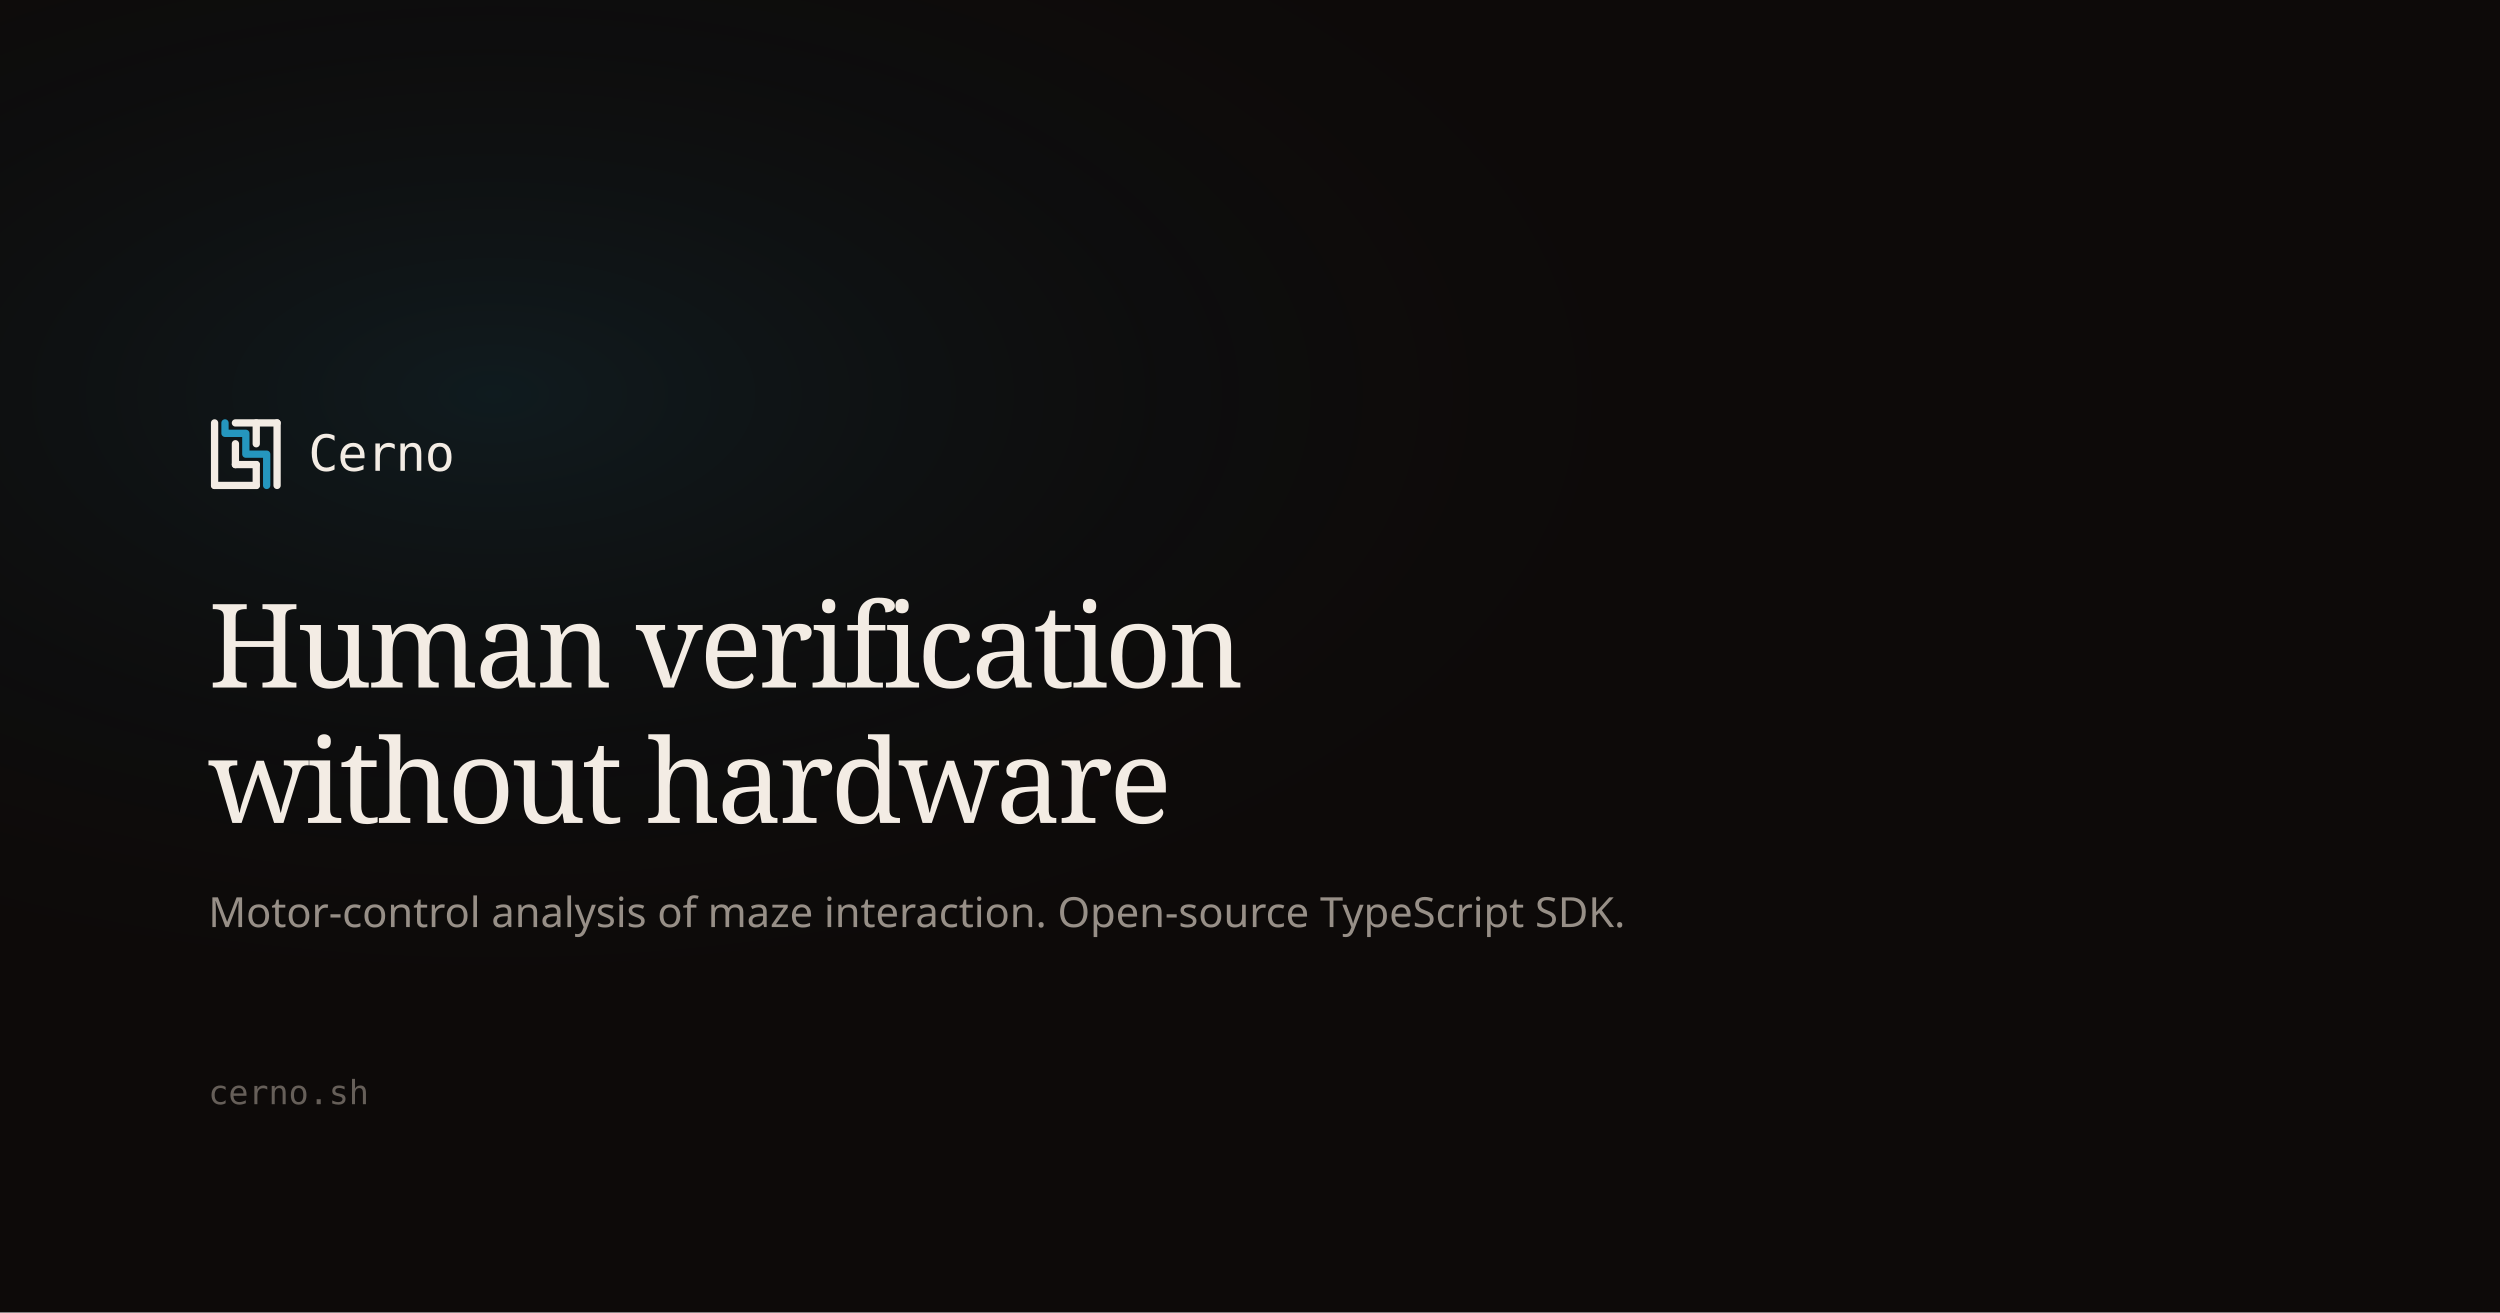
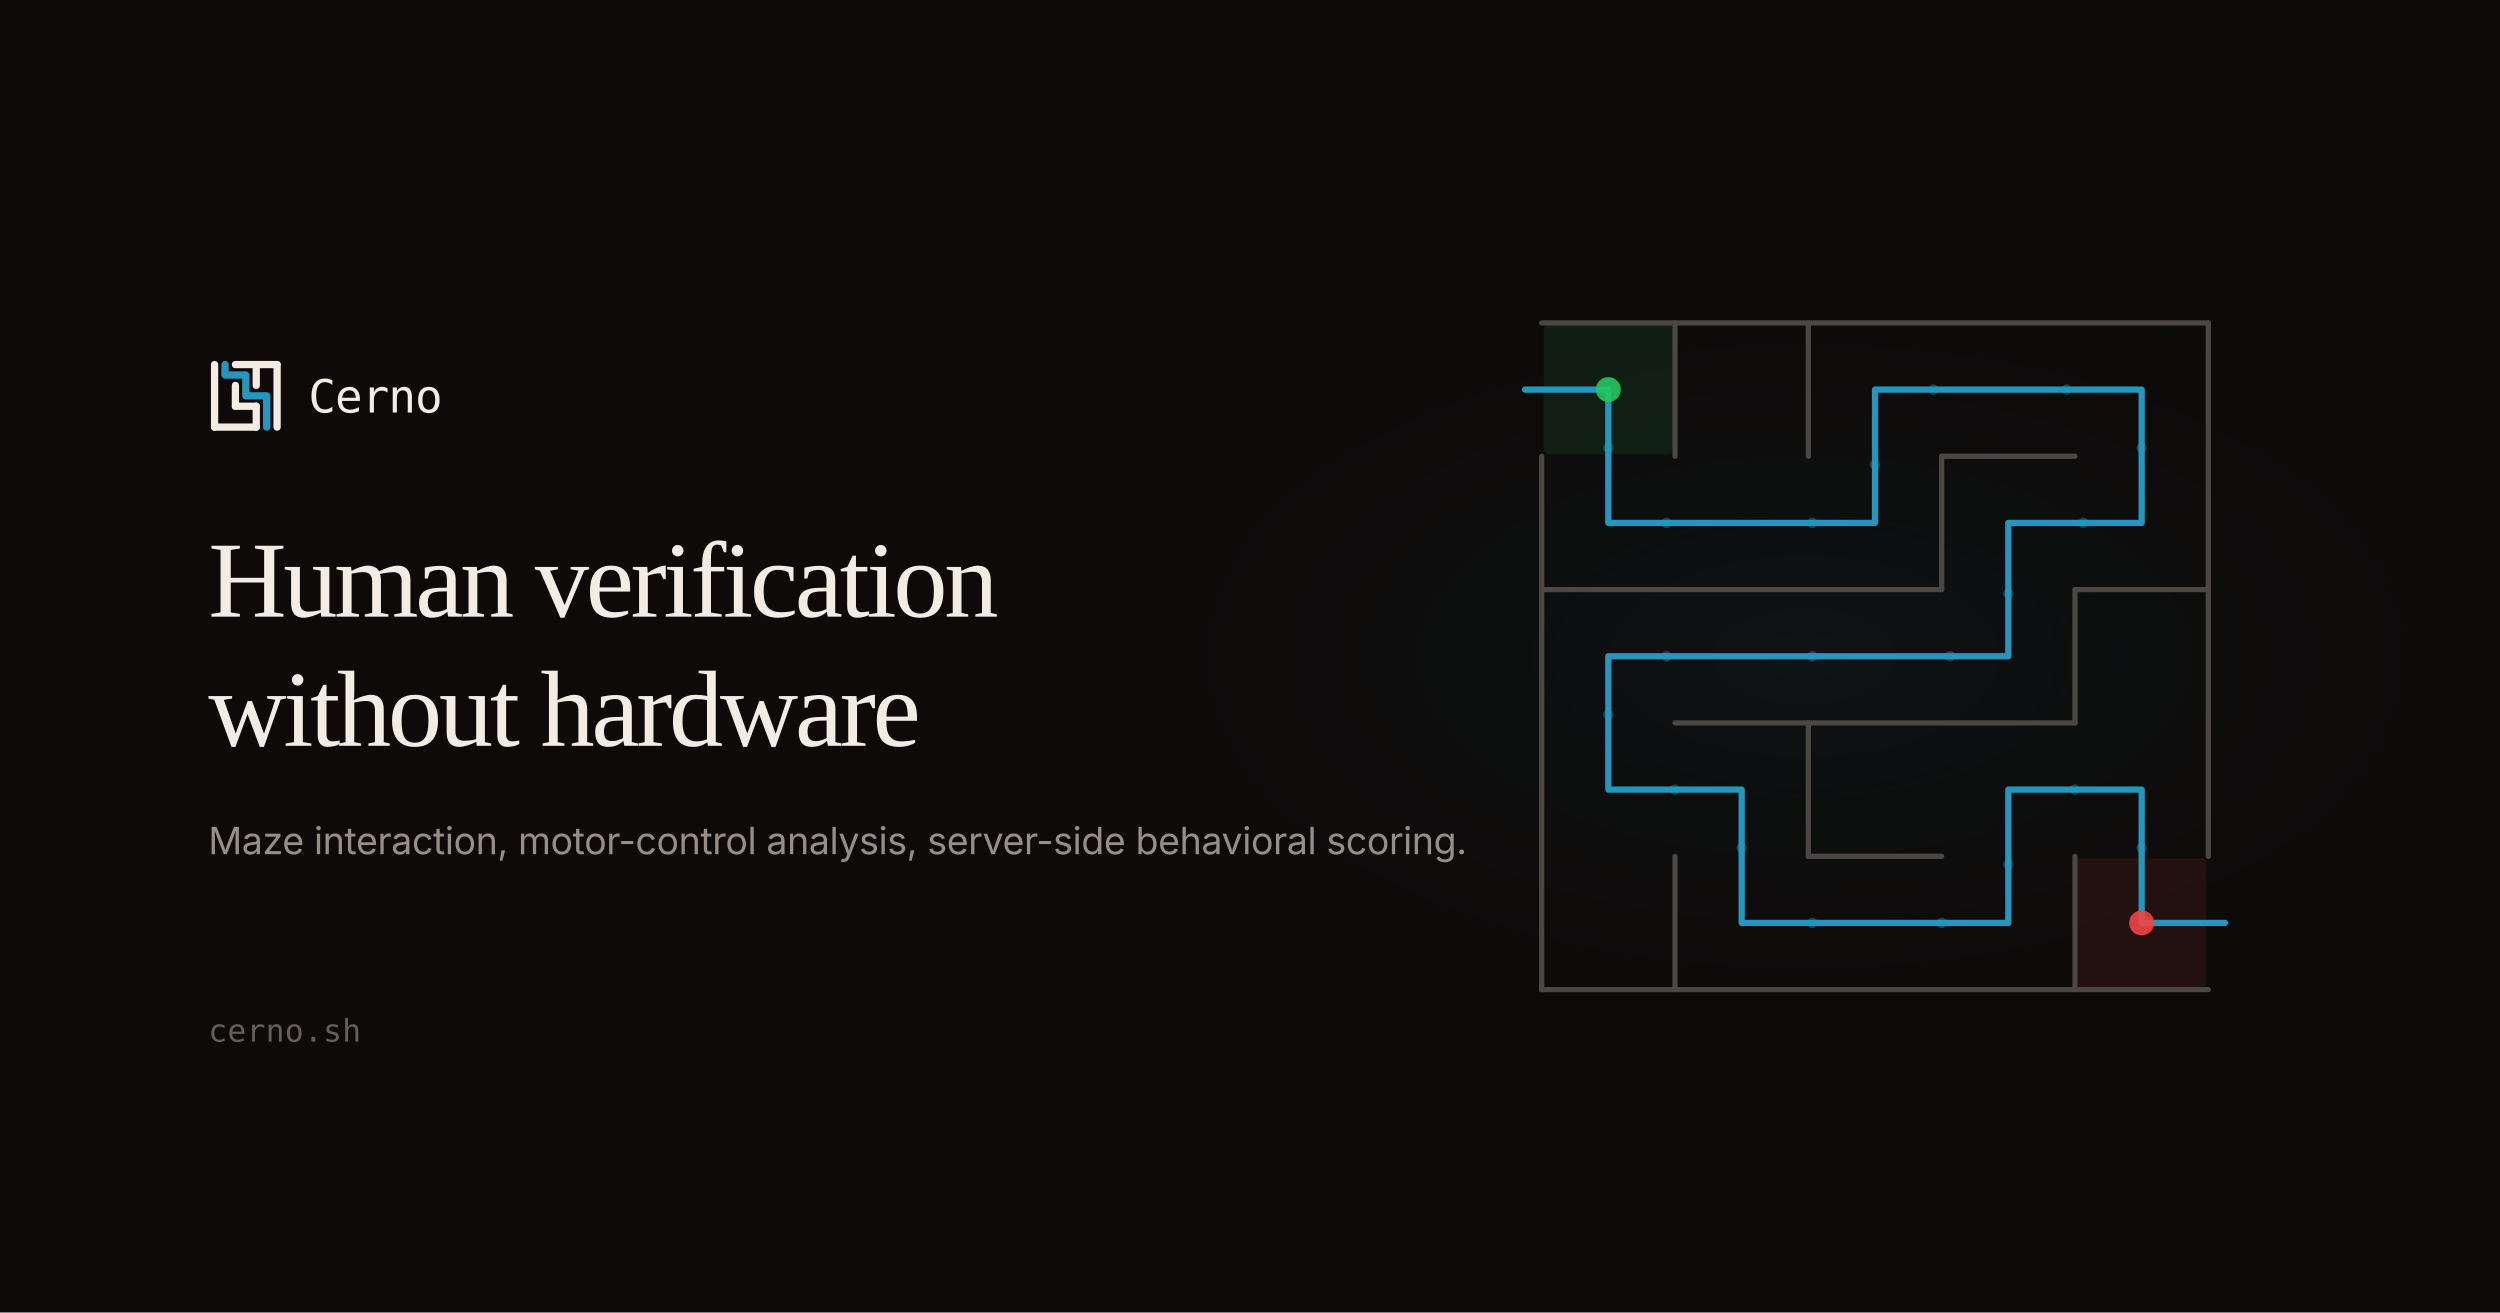
<svg xmlns="http://www.w3.org/2000/svg" width="1200" height="630" viewBox="0 0 1200 630" fill="none">
  <rect width="1200" height="630" fill="#0d0a09" />
-   <radialGradient id="glow" cx="20%" cy="30%" r="50%">
-     <stop offset="0%" stop-color="#2596be" stop-opacity="0.12" />
+   <radialGradient id="glow" cx="72%" cy="50%" r="35%">
+     <stop offset="0%" stop-color="#2596be" stop-opacity="0.07" />
    <stop offset="100%" stop-color="#0d0a09" stop-opacity="0" />
  </radialGradient>
  <rect width="1200" height="630" fill="url(#glow)" />
-   <g transform="translate(100, 200)" stroke="#f3ece4" stroke-width="3.5" stroke-linecap="round">
+   <g transform="translate(100, 172)" stroke="#f3ece4" stroke-width="3.5" stroke-linecap="round">
    <line x1="13" y1="3" x2="33" y2="3" />
    <line x1="33" y1="3" x2="33" y2="33" />
    <line x1="3" y1="33" x2="23" y2="33" />
    <line x1="3" y1="3" x2="3" y2="33" />
    <line x1="13" y1="13" x2="13" y2="23" />
    <line x1="23" y1="3" x2="23" y2="13" />
    <line x1="23" y1="23" x2="23" y2="33" />
    <line x1="13" y1="23" x2="23" y2="23" />
  </g>
-   <path d="M108 203 L108 208 L118 208 L118 218 L128 218 L128 228 L128 233" transform="" stroke="#2596be" stroke-width="3.5" stroke-linecap="round" stroke-linejoin="round" />
-   <text x="148" y="226" font-family="ui-monospace, SFMono-Regular, Menlo, monospace" font-size="24" font-weight="500" fill="#f3ece4" letter-spacing="-0.02em">Cerno</text>
-   <text x="100" y="330" font-family="ui-serif, Georgia, serif" font-size="56" font-weight="400" fill="#f3ece4" letter-spacing="-0.03em">Human verification</text>
-   <text x="100" y="395" font-family="ui-serif, Georgia, serif" font-size="56" font-weight="400" fill="#f3ece4" letter-spacing="-0.03em">without hardware</text>
-   <text x="100" y="445" font-family="ui-sans-serif, system-ui, sans-serif" font-size="20" fill="#978f87">Motor-control analysis of maze interaction. Open-source TypeScript SDK.</text>
-   <text x="100" y="530" font-family="ui-monospace, SFMono-Regular, Menlo, monospace" font-size="16" fill="#665f59">cerno.sh</text>
+   <path d="M108 175 L108 180 L118 180 L118 190 L128 190 L128 200 L128 205" stroke="#2596be" stroke-width="3.5" stroke-linecap="round" stroke-linejoin="round" />
+   <text x="148" y="198" font-family="ui-monospace, SFMono-Regular, Menlo, monospace" font-size="22" font-weight="500" fill="#f3ece4" letter-spacing="-0.02em">Cerno</text>
+   <text x="100" y="296" font-family="ui-serif, Georgia, 'Times New Roman', serif" font-size="52" font-weight="400" fill="#f3ece4" letter-spacing="-0.03em">Human verification</text>
+   <text x="100" y="358" font-family="ui-serif, Georgia, 'Times New Roman', serif" font-size="52" font-weight="400" fill="#f3ece4" letter-spacing="-0.03em">without hardware</text>
+   <text x="100" y="410" font-family="ui-sans-serif, system-ui, -apple-system, sans-serif" font-size="18" fill="#978f87" letter-spacing="-0.01em">Maze interaction, motor-control analysis, server-side behavioral scoring.</text>
+   <text x="100" y="500" font-family="ui-monospace, SFMono-Regular, Menlo, monospace" font-size="15" fill="#665f59" letter-spacing="0.01em">cerno.sh</text>
+   <g transform="translate(740, 155)">
+     <rect x="1" y="1" width="62" height="62" rx="2" fill="#22c55e" opacity="0.1" />
+     <rect x="257" y="257" width="62" height="62" rx="2" fill="#ef4444" opacity="0.1" />
+     <g stroke="#4d4743" stroke-width="2.5" stroke-linecap="round">
+       <line x1="0" y1="0" x2="320" y2="0" />
+       <line x1="0" y1="320" x2="320" y2="320" />
+       <line x1="0" y1="64" x2="0" y2="320" />
+       <line x1="320" y1="0" x2="320" y2="256" />
+       <line x1="192" y1="64" x2="256" y2="64" />
+       <line x1="0" y1="128" x2="192" y2="128" />
+       <line x1="256" y1="128" x2="320" y2="128" />
+       <line x1="64" y1="192" x2="256" y2="192" />
+       <line x1="128" y1="256" x2="192" y2="256" />
+       <line x1="64" y1="0" x2="64" y2="64" />
+       <line x1="64" y1="256" x2="64" y2="320" />
+       <line x1="128" y1="0" x2="128" y2="64" />
+       <line x1="128" y1="192" x2="128" y2="256" />
+       <line x1="192" y1="64" x2="192" y2="128" />
+       <line x1="256" y1="128" x2="256" y2="192" />
+       <line x1="256" y1="256" x2="256" y2="320" />
+     </g>
+     <polyline points="-8,32 32,32 32,96 96,96 160,96 160,32 224,32 288,32 288,96 224,96 224,160 160,160 96,160 32,160 32,224 96,224 96,288 160,288 224,288 224,224 288,224 288,288 328,288" stroke="#2596be" stroke-width="3" stroke-linecap="round" stroke-linejoin="round" fill="none" />
+     <g fill="#2596be" opacity="0.4">
+       <circle cx="32" cy="60" r="2.5" />
+       <circle cx="60" cy="96" r="2.5" />
+       <circle cx="130" cy="96" r="2.5" />
+       <circle cx="160" cy="68" r="2.5" />
+       <circle cx="188" cy="32" r="2.5" />
+       <circle cx="252" cy="32" r="2.5" />
+       <circle cx="288" cy="60" r="2.5" />
+       <circle cx="260" cy="96" r="2.5" />
+       <circle cx="224" cy="130" r="2.5" />
+       <circle cx="196" cy="160" r="2.5" />
+       <circle cx="130" cy="160" r="2.5" />
+       <circle cx="60" cy="160" r="2.5" />
+       <circle cx="32" cy="188" r="2.5" />
+       <circle cx="64" cy="224" r="2.5" />
+       <circle cx="96" cy="252" r="2.5" />
+       <circle cx="130" cy="288" r="2.5" />
+       <circle cx="192" cy="288" r="2.5" />
+       <circle cx="224" cy="260" r="2.5" />
+       <circle cx="256" cy="224" r="2.5" />
+       <circle cx="288" cy="252" r="2.5" />
+     </g>
+     <circle cx="32" cy="32" r="6" fill="#22c55e" opacity="0.9" />
+     <circle cx="288" cy="288" r="6" fill="#ef4444" opacity="0.9" />
+   </g>
</svg>
